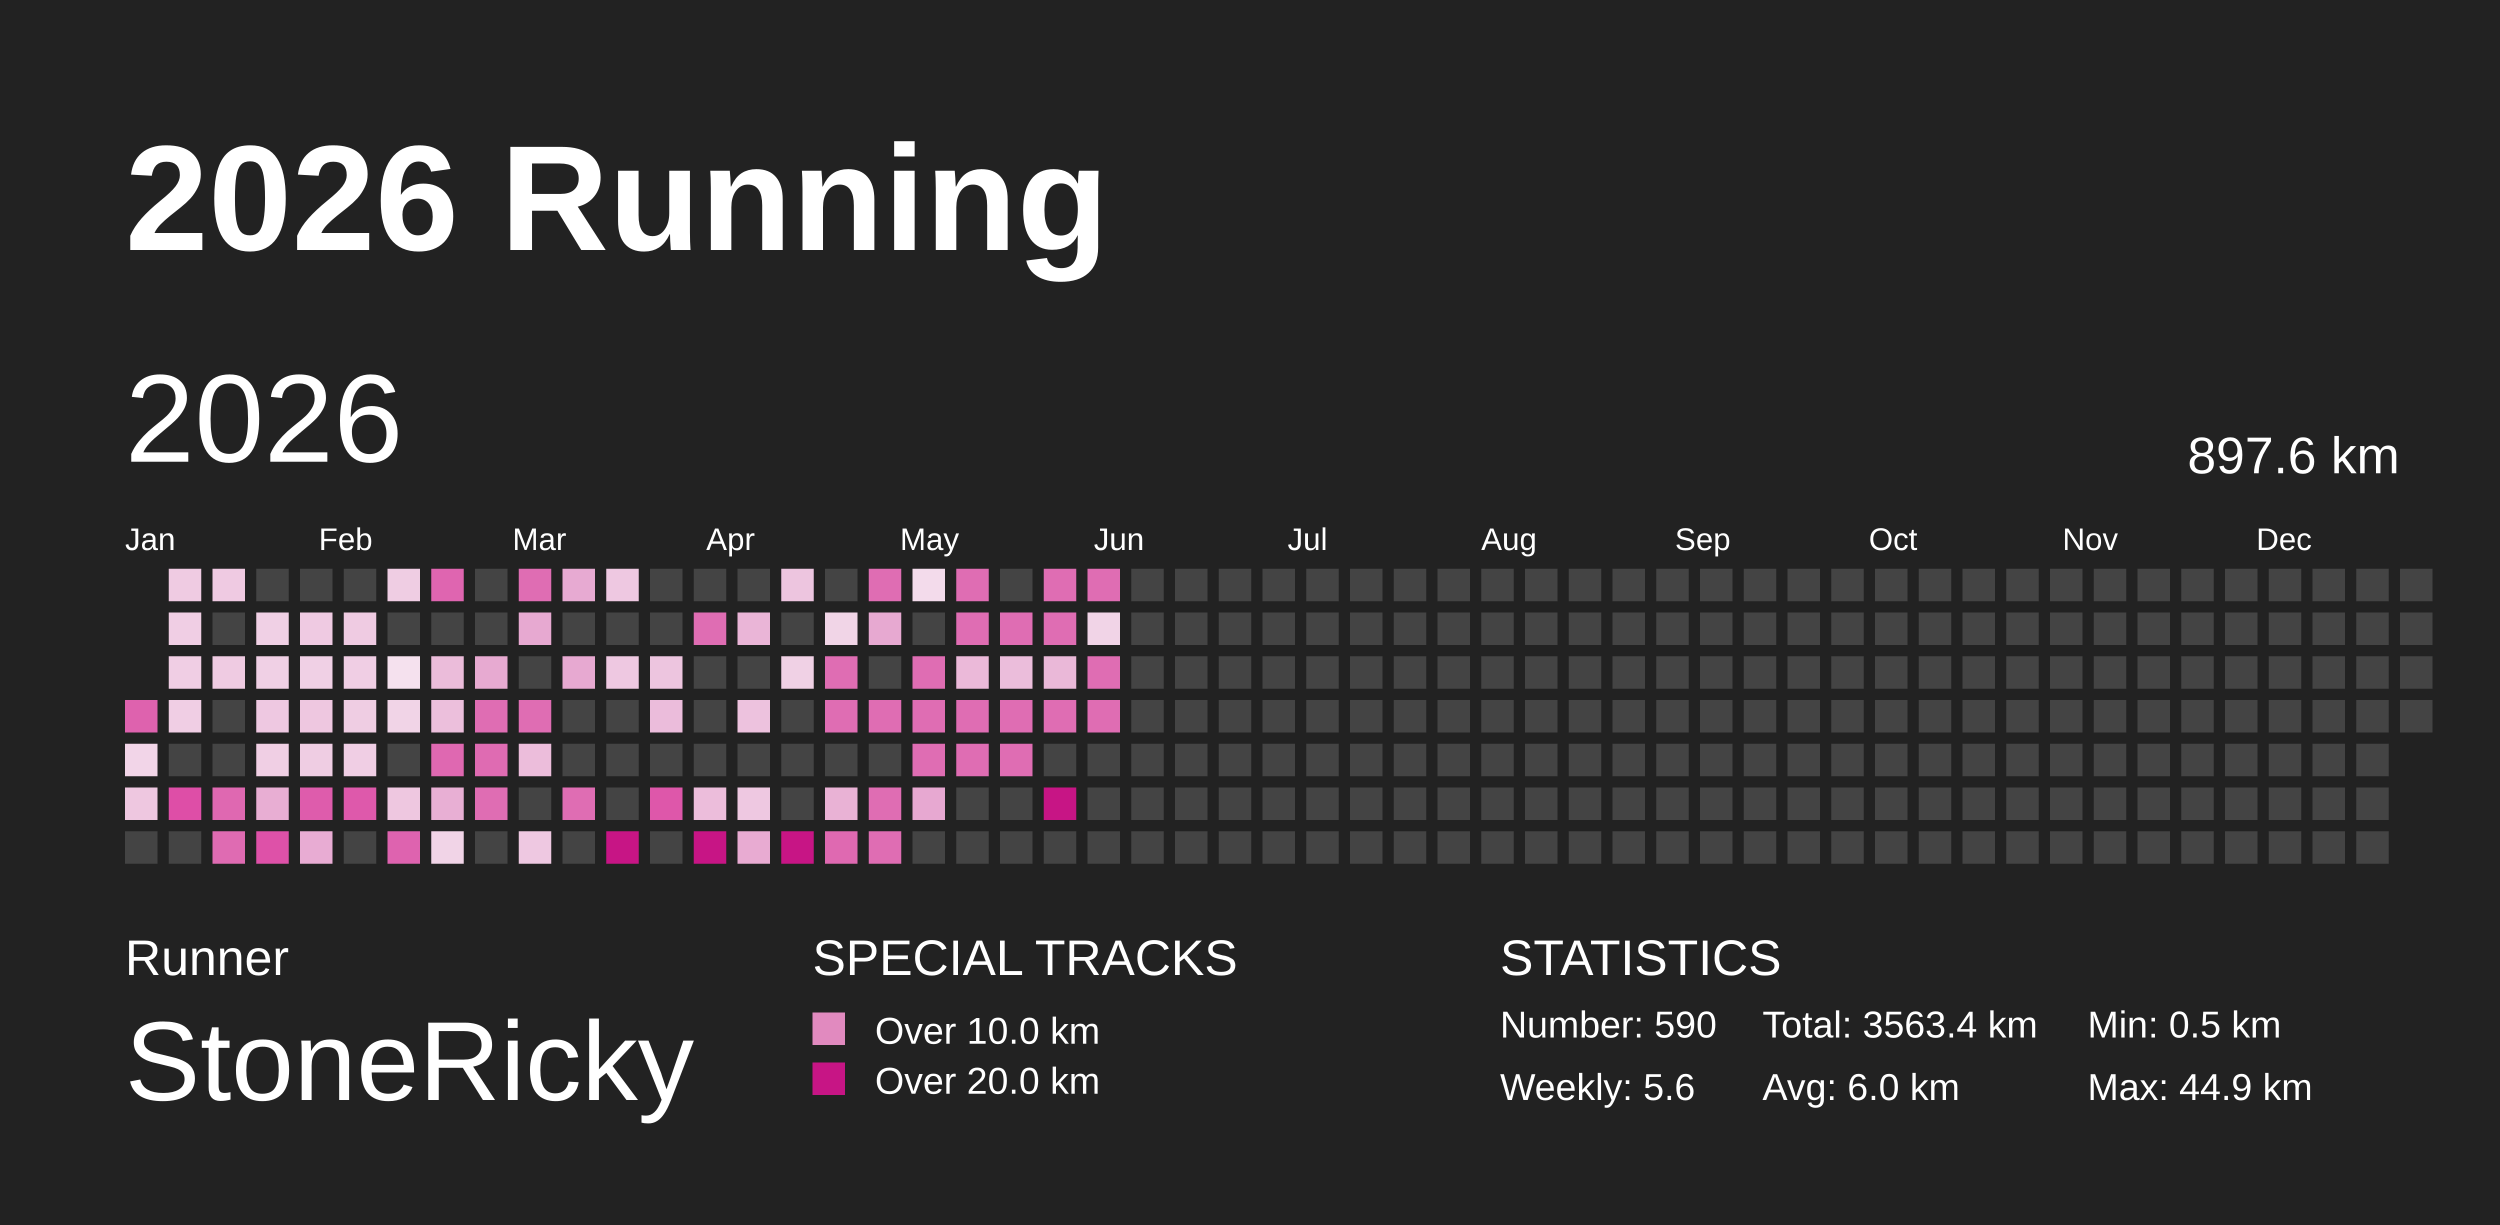
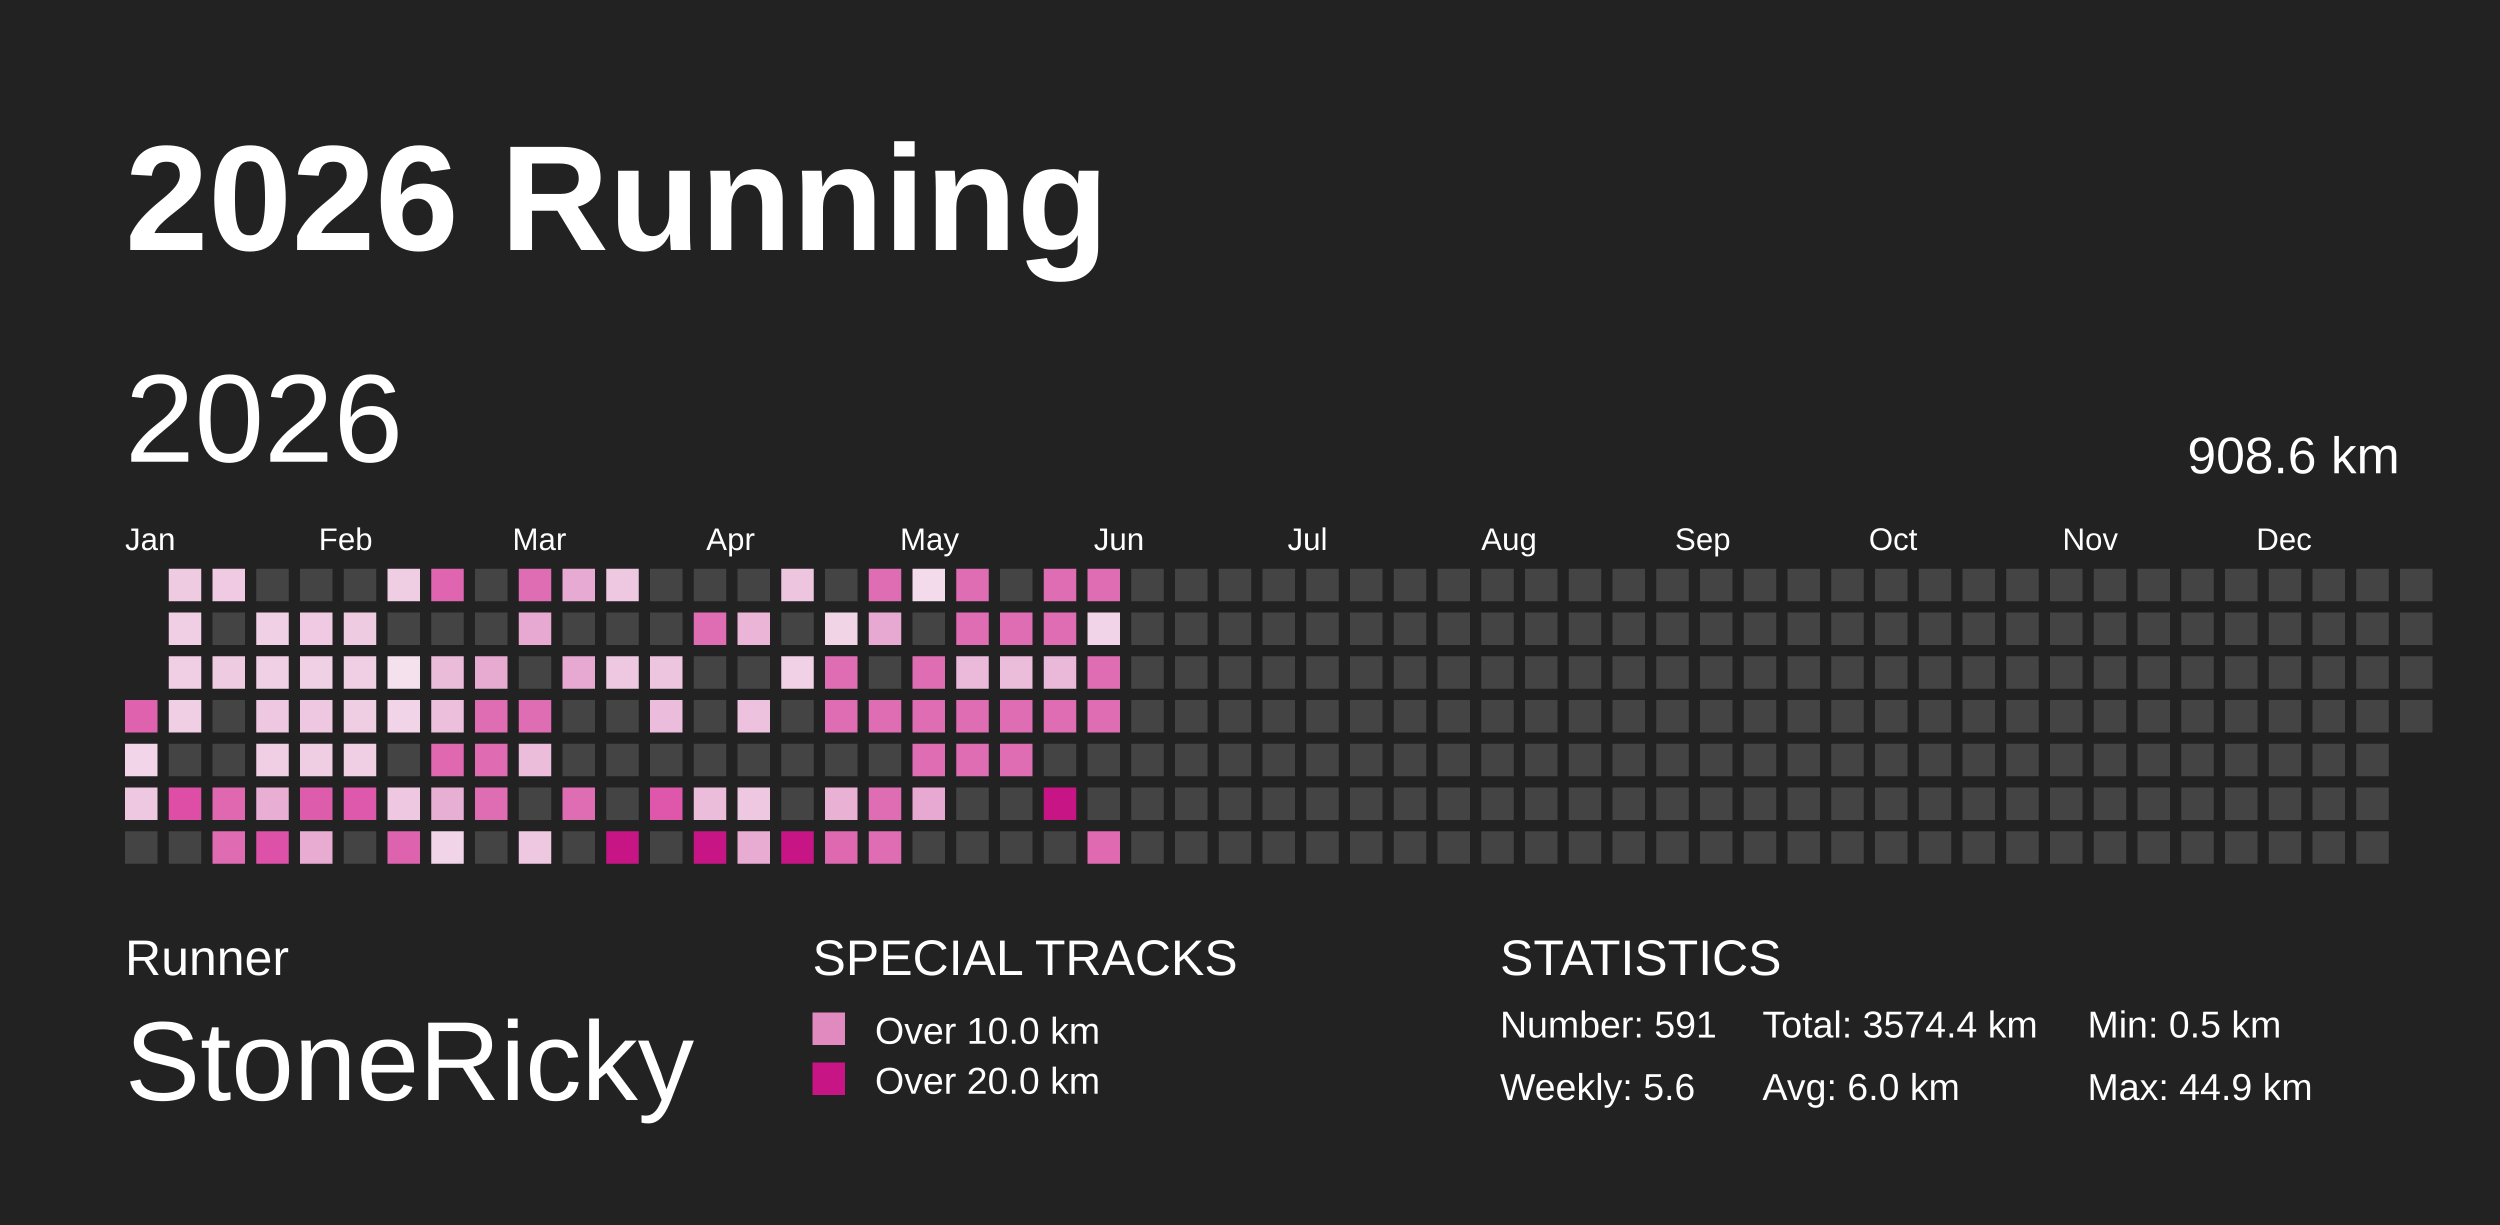
<svg xmlns="http://www.w3.org/2000/svg" baseProfile="full" height="98mm" version="1.1" viewBox="0,0,200,98" width="200mm">
  <defs>
    <pattern height="2" id="indoor-stripe" patternUnits="userSpaceOnUse" width="2">
      <line stroke="white" stroke-opacity="0.45" stroke-width="0.5" x1="0" x2="2" y1="2" y2="0" />
    </pattern>
  </defs>
  <rect fill="#222222" height="98" width="200" x="0" y="0" />
  <text fill="#FFFFFF" style="font-size:12px; font-family:Arial; font-weight:bold;" x="10" y="20">2026 Running</text>
  <text fill="#FFFFFF" style="font-size:4px; font-family:Arial" x="10" y="78">Runner</text>
  <text fill="#FFFFFF" style="font-size:9px; font-family:Arial" x="10" y="88">StoneRicky</text>
  <text fill="#FFFFFF" style="font-size:4px; font-family:Arial" x="65" y="78">SPECIAL TRACKS</text>
  <rect fill="#E18ABF" height="2.6" width="2.6" x="65" y="81" />
  <text fill="#FFFFFF" style="font-size:3px; font-family:Arial" x="70" y="83.5">Over 10.0 km</text>
  <rect fill="#C71585" height="2.6" width="2.6" x="65" y="85" />
  <text fill="#FFFFFF" style="font-size:3px; font-family:Arial" x="70" y="87.5">Over 20.0 km</text>
  <text fill="#FFFFFF" style="font-size:4px; font-family:Arial" x="120" y="78">STATISTICS</text>
-   <text fill="#FFFFFF" style="font-size:3px; font-family:Arial" x="120" y="83">Number: 590</text>
+   <text fill="#FFFFFF" style="font-size:3px; font-family:Arial" x="120" y="83">Number: 591</text>
  <text fill="#FFFFFF" style="font-size:3px; font-family:Arial" x="120" y="88">Weekly: 5.6</text>
-   <text fill="#FFFFFF" style="font-size:3px; font-family:Arial" x="141" y="83">Total: 3563.4 km</text>
+   <text fill="#FFFFFF" style="font-size:3px; font-family:Arial" x="141" y="83">Total: 3574.4 km</text>
  <text fill="#FFFFFF" style="font-size:3px; font-family:Arial" x="141" y="88">Avg: 6.0 km</text>
  <text fill="#FFFFFF" style="font-size:3px; font-family:Arial" x="167" y="83">Min: 0.5 km</text>
  <text fill="#FFFFFF" style="font-size:3px; font-family:Arial" x="167" y="88">Max: 44.9 km</text>
  <text dominant-baseline="hanging" fill="#FFFFFF" style="font-size:10.0px; font-family:Arial;" x="10" y="30">2026</text>
-   <text dominant-baseline="hanging" fill="#FFFFFF" style="font-size:4.125px; font-family:Arial;" x="175" y="35">897.6 km</text>
+   <text dominant-baseline="hanging" fill="#FFFFFF" style="font-size:4.125px; font-family:Arial;" x="175" y="35">908.6 km</text>
  <text fill="#FFFFFF" style="font-size:2.5px; font-family:Arial" x="10.0" y="44">Jan</text>
  <text fill="#FFFFFF" style="font-size:2.5px; font-family:Arial" x="25.5" y="44">Feb</text>
  <text fill="#FFFFFF" style="font-size:2.5px; font-family:Arial" x="41.0" y="44">Mar</text>
  <text fill="#FFFFFF" style="font-size:2.5px; font-family:Arial" x="56.5" y="44">Apr</text>
  <text fill="#FFFFFF" style="font-size:2.5px; font-family:Arial" x="72.0" y="44">May</text>
  <text fill="#FFFFFF" style="font-size:2.5px; font-family:Arial" x="87.5" y="44">Jun</text>
  <text fill="#FFFFFF" style="font-size:2.5px; font-family:Arial" x="103.0" y="44">Jul</text>
  <text fill="#FFFFFF" style="font-size:2.5px; font-family:Arial" x="118.5" y="44">Aug</text>
  <text fill="#FFFFFF" style="font-size:2.5px; font-family:Arial" x="134.0" y="44">Sep</text>
  <text fill="#FFFFFF" style="font-size:2.5px; font-family:Arial" x="149.5" y="44">Oct</text>
  <text fill="#FFFFFF" style="font-size:2.5px; font-family:Arial" x="165.0" y="44">Nov</text>
  <text fill="#FFFFFF" style="font-size:2.5px; font-family:Arial" x="180.5" y="44">Dec</text>
  <rect fill="#de62ae" height="2.6" width="2.6" x="10.0" y="56.0" />
  <rect fill="#f2d5e8" height="2.6" width="2.6" x="10.0" y="59.5" />
  <rect fill="#eec7e0" height="2.6" width="2.6" x="10.0" y="63.0" />
  <rect fill="#444444" height="2.6" width="2.6" x="10.0" y="66.5" />
  <rect fill="#efcbe2" height="2.6" width="2.6" x="13.5" y="45.5" />
  <rect fill="#f0cee4" height="2.6" width="2.6" x="13.5" y="49.0" />
  <rect fill="#f0cee4" height="2.6" width="2.6" x="13.5" y="52.5" />
  <rect fill="#f0cee4" height="2.6" width="2.6" x="13.5" y="56.0" />
  <rect fill="#444444" height="2.6" width="2.6" x="13.5" y="59.5" />
  <rect fill="#de4ea7" height="2.6" width="2.6" x="13.5" y="63.0" />
  <rect fill="#444444" height="2.6" width="2.6" x="13.5" y="66.5" />
  <rect fill="#efcae2" height="2.6" width="2.6" x="17.0" y="45.5" />
  <rect fill="#444444" height="2.6" width="2.6" x="17.0" y="49.0" />
  <rect fill="#efcbe2" height="2.6" width="2.6" x="17.0" y="52.5" />
  <rect fill="#444444" height="2.6" width="2.6" x="17.0" y="56.0" />
  <rect fill="#444444" height="2.6" width="2.6" x="17.0" y="59.5" />
  <rect fill="#df68b1" height="2.6" width="2.6" x="17.0" y="63.0" />
  <rect fill="#df6bb2" height="2.6" width="2.6" x="17.0" y="66.5" />
  <rect fill="#444444" height="2.6" width="2.6" x="20.5" y="45.5" />
  <rect fill="#f0d0e5" height="2.6" width="2.6" x="20.5" y="49.0" />
  <rect fill="#f0d0e5" height="2.6" width="2.6" x="20.5" y="52.5" />
  <rect fill="#eec8e1" height="2.6" width="2.6" x="20.5" y="56.0" />
  <rect fill="#f0cfe4" height="2.6" width="2.6" x="20.5" y="59.5" />
  <rect fill="#e8aed3" height="2.6" width="2.6" x="20.5" y="63.0" />
  <rect fill="#de51a8" height="2.6" width="2.6" x="20.5" y="66.5" />
  <rect fill="#444444" height="2.6" width="2.6" x="24.0" y="45.5" />
  <rect fill="#efcae2" height="2.6" width="2.6" x="24.0" y="49.0" />
  <rect fill="#f0d0e5" height="2.6" width="2.6" x="24.0" y="52.5" />
  <rect fill="#eec7e0" height="2.6" width="2.6" x="24.0" y="56.0" />
  <rect fill="#efcde3" height="2.6" width="2.6" x="24.0" y="59.5" />
  <rect fill="#de5cac" height="2.6" width="2.6" x="24.0" y="63.0" />
  <rect fill="#e8acd3" height="2.6" width="2.6" x="24.0" y="66.5" />
  <rect fill="#444444" height="2.6" width="2.6" x="27.5" y="45.5" />
  <rect fill="#efcbe2" height="2.6" width="2.6" x="27.5" y="49.0" />
  <rect fill="#f0cee4" height="2.6" width="2.6" x="27.5" y="52.5" />
  <rect fill="#efcde3" height="2.6" width="2.6" x="27.5" y="56.0" />
  <rect fill="#f0cee4" height="2.6" width="2.6" x="27.5" y="59.5" />
  <rect fill="#de59ab" height="2.6" width="2.6" x="27.5" y="63.0" />
  <rect fill="#444444" height="2.6" width="2.6" x="27.5" y="66.5" />
  <rect fill="#efcde3" height="2.6" width="2.6" x="31.0" y="45.5" />
  <rect fill="#444444" height="2.6" width="2.6" x="31.0" y="49.0" />
  <rect fill="#f5e1ee" height="2.6" width="2.6" x="31.0" y="52.5" />
  <rect fill="#f1d4e7" height="2.6" width="2.6" x="31.0" y="56.0" />
  <rect fill="#444444" height="2.6" width="2.6" x="31.0" y="59.5" />
  <rect fill="#eec7e0" height="2.6" width="2.6" x="31.0" y="63.0" />
  <rect fill="#de63af" height="2.6" width="2.6" x="31.0" y="66.5" />
  <rect fill="#df65b0" height="2.6" width="2.6" x="34.5" y="45.5" />
  <rect fill="#444444" height="2.6" width="2.6" x="34.5" y="49.0" />
  <rect fill="#ebbcda" height="2.6" width="2.6" x="34.5" y="52.5" />
  <rect fill="#ecbfdc" height="2.6" width="2.6" x="34.5" y="56.0" />
  <rect fill="#df68b1" height="2.6" width="2.6" x="34.5" y="59.5" />
  <rect fill="#e8afd4" height="2.6" width="2.6" x="34.5" y="63.0" />
  <rect fill="#f1d4e7" height="2.6" width="2.6" x="34.5" y="66.5" />
  <rect fill="#444444" height="2.6" width="2.6" x="38.0" y="45.5" />
  <rect fill="#444444" height="2.6" width="2.6" x="38.0" y="49.0" />
  <rect fill="#e7aad1" height="2.6" width="2.6" x="38.0" y="52.5" />
  <rect fill="#df6db3" height="2.6" width="2.6" x="38.0" y="56.0" />
  <rect fill="#df6bb2" height="2.6" width="2.6" x="38.0" y="59.5" />
  <rect fill="#df6db3" height="2.6" width="2.6" x="38.0" y="63.0" />
  <rect fill="#444444" height="2.6" width="2.6" x="38.0" y="66.5" />
  <rect fill="#df6db3" height="2.6" width="2.6" x="41.5" y="45.5" />
  <rect fill="#e7a9d1" height="2.6" width="2.6" x="41.5" y="49.0" />
  <rect fill="#444444" height="2.6" width="2.6" x="41.5" y="52.5" />
  <rect fill="#df6db3" height="2.6" width="2.6" x="41.5" y="56.0" />
  <rect fill="#ecbddb" height="2.6" width="2.6" x="41.5" y="59.5" />
  <rect fill="#444444" height="2.6" width="2.6" x="41.5" y="63.0" />
  <rect fill="#eec8e1" height="2.6" width="2.6" x="41.5" y="66.5" />
  <rect fill="#e7aad2" height="2.6" width="2.6" x="45.0" y="45.5" />
  <rect fill="#444444" height="2.6" width="2.6" x="45.0" y="49.0" />
  <rect fill="#e7a9d1" height="2.6" width="2.6" x="45.0" y="52.5" />
  <rect fill="#444444" height="2.6" width="2.6" x="45.0" y="56.0" />
  <rect fill="#444444" height="2.6" width="2.6" x="45.0" y="59.5" />
  <rect fill="#df6db3" height="2.6" width="2.6" x="45.0" y="63.0" />
  <rect fill="#444444" height="2.6" width="2.6" x="45.0" y="66.5" />
  <rect fill="#eec8e1" height="2.6" width="2.6" x="48.5" y="45.5" />
  <rect fill="#444444" height="2.6" width="2.6" x="48.5" y="49.0" />
  <rect fill="#eec8e1" height="2.6" width="2.6" x="48.5" y="52.5" />
  <rect fill="#444444" height="2.6" width="2.6" x="48.5" y="56.0" />
  <rect fill="#444444" height="2.6" width="2.6" x="48.5" y="59.5" />
  <rect fill="#444444" height="2.6" width="2.6" x="48.5" y="63.0" />
  <rect fill="#C71585" height="2.6" width="2.6" x="48.5" y="66.5" />
  <rect fill="#444444" height="2.6" width="2.6" x="52.0" y="45.5" />
  <rect fill="#444444" height="2.6" width="2.6" x="52.0" y="49.0" />
  <rect fill="#edc5df" height="2.6" width="2.6" x="52.0" y="52.5" />
  <rect fill="#ebbcdb" height="2.6" width="2.6" x="52.0" y="56.0" />
  <rect fill="#444444" height="2.6" width="2.6" x="52.0" y="59.5" />
  <rect fill="#de57aa" height="2.6" width="2.6" x="52.0" y="63.0" />
  <rect fill="#444444" height="2.6" width="2.6" x="52.0" y="66.5" />
  <rect fill="#444444" height="2.6" width="2.6" x="55.5" y="45.5" />
  <rect fill="#df6db3" height="2.6" width="2.6" x="55.5" y="49.0" />
  <rect fill="#444444" height="2.6" width="2.6" x="55.5" y="52.5" />
  <rect fill="#444444" height="2.6" width="2.6" x="55.5" y="56.0" />
  <rect fill="#444444" height="2.6" width="2.6" x="55.5" y="59.5" />
  <rect fill="#ecbddb" height="2.6" width="2.6" x="55.5" y="63.0" />
  <rect fill="#C71585" height="2.6" width="2.6" x="55.5" y="66.5" />
  <rect fill="#444444" height="2.6" width="2.6" x="59.0" y="45.5" />
  <rect fill="#eab5d7" height="2.6" width="2.6" x="59.0" y="49.0" />
  <rect fill="#444444" height="2.6" width="2.6" x="59.0" y="52.5" />
  <rect fill="#edc2de" height="2.6" width="2.6" x="59.0" y="56.0" />
  <rect fill="#444444" height="2.6" width="2.6" x="59.0" y="59.5" />
  <rect fill="#eec8e1" height="2.6" width="2.6" x="59.0" y="63.0" />
  <rect fill="#e8abd2" height="2.6" width="2.6" x="59.0" y="66.5" />
  <rect fill="#edc5df" height="2.6" width="2.6" x="62.5" y="45.5" />
  <rect fill="#444444" height="2.6" width="2.6" x="62.5" y="49.0" />
  <rect fill="#f0d1e5" height="2.6" width="2.6" x="62.5" y="52.5" />
  <rect fill="#444444" height="2.6" width="2.6" x="62.5" y="56.0" />
  <rect fill="#444444" height="2.6" width="2.6" x="62.5" y="59.5" />
  <rect fill="#444444" height="2.6" width="2.6" x="62.5" y="63.0" />
  <rect fill="#C71585" height="2.6" width="2.6" x="62.5" y="66.5" />
  <rect fill="#444444" height="2.6" width="2.6" x="66.0" y="45.5" />
  <rect fill="#f1d5e7" height="2.6" width="2.6" x="66.0" y="49.0" />
  <rect fill="#df6db3" height="2.6" width="2.6" x="66.0" y="52.5" />
  <rect fill="#df6db3" height="2.6" width="2.6" x="66.0" y="56.0" />
  <rect fill="#444444" height="2.6" width="2.6" x="66.0" y="59.5" />
  <rect fill="#e9b2d5" height="2.6" width="2.6" x="66.0" y="63.0" />
  <rect fill="#df69b1" height="2.6" width="2.6" x="66.0" y="66.5" />
  <rect fill="#df6db3" height="2.6" width="2.6" x="69.5" y="45.5" />
  <rect fill="#e7a9d1" height="2.6" width="2.6" x="69.5" y="49.0" />
  <rect fill="#444444" height="2.6" width="2.6" x="69.5" y="52.5" />
  <rect fill="#df6db3" height="2.6" width="2.6" x="69.5" y="56.0" />
  <rect fill="#444444" height="2.6" width="2.6" x="69.5" y="59.5" />
  <rect fill="#df6db3" height="2.6" width="2.6" x="69.5" y="63.0" />
  <rect fill="#df6db3" height="2.6" width="2.6" x="69.5" y="66.5" />
  <rect fill="#f3dbeb" height="2.6" width="2.6" x="73.0" y="45.5" />
  <rect fill="#444444" height="2.6" width="2.6" x="73.0" y="49.0" />
  <rect fill="#df6db3" height="2.6" width="2.6" x="73.0" y="52.5" />
  <rect fill="#df6db3" height="2.6" width="2.6" x="73.0" y="56.0" />
  <rect fill="#df6db3" height="2.6" width="2.6" x="73.0" y="59.5" />
  <rect fill="#e7a8d1" height="2.6" width="2.6" x="73.0" y="63.0" />
  <rect fill="#444444" height="2.6" width="2.6" x="73.0" y="66.5" />
  <rect fill="#df6db3" height="2.6" width="2.6" x="76.5" y="45.5" />
  <rect fill="#df6db3" height="2.6" width="2.6" x="76.5" y="49.0" />
  <rect fill="#ebb9d9" height="2.6" width="2.6" x="76.5" y="52.5" />
  <rect fill="#df6db3" height="2.6" width="2.6" x="76.5" y="56.0" />
  <rect fill="#df6db3" height="2.6" width="2.6" x="76.5" y="59.5" />
  <rect fill="#444444" height="2.6" width="2.6" x="76.5" y="63.0" />
  <rect fill="#444444" height="2.6" width="2.6" x="76.5" y="66.5" />
  <rect fill="#444444" height="2.6" width="2.6" x="80.0" y="45.5" />
  <rect fill="#df6db3" height="2.6" width="2.6" x="80.0" y="49.0" />
  <rect fill="#ebbddb" height="2.6" width="2.6" x="80.0" y="52.5" />
  <rect fill="#df6db3" height="2.6" width="2.6" x="80.0" y="56.0" />
  <rect fill="#df6db3" height="2.6" width="2.6" x="80.0" y="59.5" />
  <rect fill="#444444" height="2.6" width="2.6" x="80.0" y="63.0" />
  <rect fill="#444444" height="2.6" width="2.6" x="80.0" y="66.5" />
  <rect fill="#df6db3" height="2.6" width="2.6" x="83.5" y="45.5" />
  <rect fill="#df6db3" height="2.6" width="2.6" x="83.5" y="49.0" />
  <rect fill="#eab8d8" height="2.6" width="2.6" x="83.5" y="52.5" />
  <rect fill="#df6db3" height="2.6" width="2.6" x="83.5" y="56.0" />
  <rect fill="#444444" height="2.6" width="2.6" x="83.5" y="59.5" />
  <rect fill="#C71585" height="2.6" width="2.6" x="83.5" y="63.0" />
  <rect fill="#444444" height="2.6" width="2.6" x="83.5" y="66.5" />
  <rect fill="#df6db3" height="2.6" width="2.6" x="87.0" y="45.5" />
  <rect fill="#f1d4e7" height="2.6" width="2.6" x="87.0" y="49.0" />
  <rect fill="#df6db3" height="2.6" width="2.6" x="87.0" y="52.5" />
  <rect fill="#df6db3" height="2.6" width="2.6" x="87.0" y="56.0" />
  <rect fill="#444444" height="2.6" width="2.6" x="87.0" y="59.5" />
  <rect fill="#444444" height="2.6" width="2.6" x="87.0" y="63.0" />
-   <rect fill="#444444" height="2.6" width="2.6" x="87.0" y="66.5" />
+   <rect fill="#df6ab2" height="2.6" width="2.6" x="87.0" y="66.5" />
  <rect fill="#444444" height="2.6" width="2.6" x="90.5" y="45.5" />
  <rect fill="#444444" height="2.6" width="2.6" x="90.5" y="49.0" />
  <rect fill="#444444" height="2.6" width="2.6" x="90.5" y="52.5" />
  <rect fill="#444444" height="2.6" width="2.6" x="90.5" y="56.0" />
  <rect fill="#444444" height="2.6" width="2.6" x="90.5" y="59.5" />
  <rect fill="#444444" height="2.6" width="2.6" x="90.5" y="63.0" />
  <rect fill="#444444" height="2.6" width="2.6" x="90.5" y="66.5" />
  <rect fill="#444444" height="2.6" width="2.6" x="94.0" y="45.5" />
  <rect fill="#444444" height="2.6" width="2.6" x="94.0" y="49.0" />
  <rect fill="#444444" height="2.6" width="2.6" x="94.0" y="52.5" />
  <rect fill="#444444" height="2.6" width="2.6" x="94.0" y="56.0" />
  <rect fill="#444444" height="2.6" width="2.6" x="94.0" y="59.5" />
  <rect fill="#444444" height="2.6" width="2.6" x="94.0" y="63.0" />
  <rect fill="#444444" height="2.6" width="2.6" x="94.0" y="66.5" />
  <rect fill="#444444" height="2.6" width="2.6" x="97.5" y="45.5" />
  <rect fill="#444444" height="2.6" width="2.6" x="97.5" y="49.0" />
  <rect fill="#444444" height="2.6" width="2.6" x="97.5" y="52.5" />
  <rect fill="#444444" height="2.6" width="2.6" x="97.5" y="56.0" />
  <rect fill="#444444" height="2.6" width="2.6" x="97.5" y="59.5" />
  <rect fill="#444444" height="2.6" width="2.6" x="97.5" y="63.0" />
  <rect fill="#444444" height="2.6" width="2.6" x="97.5" y="66.5" />
  <rect fill="#444444" height="2.6" width="2.6" x="101.0" y="45.5" />
  <rect fill="#444444" height="2.6" width="2.6" x="101.0" y="49.0" />
  <rect fill="#444444" height="2.6" width="2.6" x="101.0" y="52.5" />
  <rect fill="#444444" height="2.6" width="2.6" x="101.0" y="56.0" />
  <rect fill="#444444" height="2.6" width="2.6" x="101.0" y="59.5" />
  <rect fill="#444444" height="2.6" width="2.6" x="101.0" y="63.0" />
  <rect fill="#444444" height="2.6" width="2.6" x="101.0" y="66.5" />
  <rect fill="#444444" height="2.6" width="2.6" x="104.5" y="45.5" />
  <rect fill="#444444" height="2.6" width="2.6" x="104.5" y="49.0" />
  <rect fill="#444444" height="2.6" width="2.6" x="104.5" y="52.5" />
  <rect fill="#444444" height="2.6" width="2.6" x="104.5" y="56.0" />
  <rect fill="#444444" height="2.6" width="2.6" x="104.5" y="59.5" />
  <rect fill="#444444" height="2.6" width="2.6" x="104.5" y="63.0" />
  <rect fill="#444444" height="2.6" width="2.6" x="104.5" y="66.5" />
  <rect fill="#444444" height="2.6" width="2.6" x="108.0" y="45.5" />
  <rect fill="#444444" height="2.6" width="2.6" x="108.0" y="49.0" />
  <rect fill="#444444" height="2.6" width="2.6" x="108.0" y="52.5" />
  <rect fill="#444444" height="2.6" width="2.6" x="108.0" y="56.0" />
  <rect fill="#444444" height="2.6" width="2.6" x="108.0" y="59.5" />
  <rect fill="#444444" height="2.6" width="2.6" x="108.0" y="63.0" />
  <rect fill="#444444" height="2.6" width="2.6" x="108.0" y="66.5" />
  <rect fill="#444444" height="2.6" width="2.6" x="111.5" y="45.5" />
  <rect fill="#444444" height="2.6" width="2.6" x="111.5" y="49.0" />
  <rect fill="#444444" height="2.6" width="2.6" x="111.5" y="52.5" />
  <rect fill="#444444" height="2.6" width="2.6" x="111.5" y="56.0" />
  <rect fill="#444444" height="2.6" width="2.6" x="111.5" y="59.5" />
  <rect fill="#444444" height="2.6" width="2.6" x="111.5" y="63.0" />
  <rect fill="#444444" height="2.6" width="2.6" x="111.5" y="66.5" />
  <rect fill="#444444" height="2.6" width="2.6" x="115.0" y="45.5" />
  <rect fill="#444444" height="2.6" width="2.6" x="115.0" y="49.0" />
  <rect fill="#444444" height="2.6" width="2.6" x="115.0" y="52.5" />
  <rect fill="#444444" height="2.6" width="2.6" x="115.0" y="56.0" />
  <rect fill="#444444" height="2.6" width="2.6" x="115.0" y="59.5" />
  <rect fill="#444444" height="2.6" width="2.6" x="115.0" y="63.0" />
  <rect fill="#444444" height="2.6" width="2.6" x="115.0" y="66.5" />
  <rect fill="#444444" height="2.6" width="2.6" x="118.5" y="45.5" />
  <rect fill="#444444" height="2.6" width="2.6" x="118.5" y="49.0" />
  <rect fill="#444444" height="2.6" width="2.6" x="118.5" y="52.5" />
  <rect fill="#444444" height="2.6" width="2.6" x="118.5" y="56.0" />
  <rect fill="#444444" height="2.6" width="2.6" x="118.5" y="59.5" />
  <rect fill="#444444" height="2.6" width="2.6" x="118.5" y="63.0" />
  <rect fill="#444444" height="2.6" width="2.6" x="118.5" y="66.5" />
  <rect fill="#444444" height="2.6" width="2.6" x="122.0" y="45.5" />
  <rect fill="#444444" height="2.6" width="2.6" x="122.0" y="49.0" />
  <rect fill="#444444" height="2.6" width="2.6" x="122.0" y="52.5" />
  <rect fill="#444444" height="2.6" width="2.6" x="122.0" y="56.0" />
  <rect fill="#444444" height="2.6" width="2.6" x="122.0" y="59.5" />
  <rect fill="#444444" height="2.6" width="2.6" x="122.0" y="63.0" />
  <rect fill="#444444" height="2.6" width="2.6" x="122.0" y="66.5" />
  <rect fill="#444444" height="2.6" width="2.6" x="125.5" y="45.5" />
  <rect fill="#444444" height="2.6" width="2.6" x="125.5" y="49.0" />
  <rect fill="#444444" height="2.6" width="2.6" x="125.5" y="52.5" />
  <rect fill="#444444" height="2.6" width="2.6" x="125.5" y="56.0" />
  <rect fill="#444444" height="2.6" width="2.6" x="125.5" y="59.5" />
  <rect fill="#444444" height="2.6" width="2.6" x="125.5" y="63.0" />
  <rect fill="#444444" height="2.6" width="2.6" x="125.5" y="66.5" />
  <rect fill="#444444" height="2.6" width="2.6" x="129.0" y="45.5" />
  <rect fill="#444444" height="2.6" width="2.6" x="129.0" y="49.0" />
  <rect fill="#444444" height="2.6" width="2.6" x="129.0" y="52.5" />
  <rect fill="#444444" height="2.6" width="2.6" x="129.0" y="56.0" />
  <rect fill="#444444" height="2.6" width="2.6" x="129.0" y="59.5" />
  <rect fill="#444444" height="2.6" width="2.6" x="129.0" y="63.0" />
  <rect fill="#444444" height="2.6" width="2.6" x="129.0" y="66.5" />
  <rect fill="#444444" height="2.6" width="2.6" x="132.5" y="45.5" />
  <rect fill="#444444" height="2.6" width="2.6" x="132.5" y="49.0" />
  <rect fill="#444444" height="2.6" width="2.6" x="132.5" y="52.5" />
  <rect fill="#444444" height="2.6" width="2.6" x="132.5" y="56.0" />
  <rect fill="#444444" height="2.6" width="2.6" x="132.5" y="59.5" />
  <rect fill="#444444" height="2.6" width="2.6" x="132.5" y="63.0" />
  <rect fill="#444444" height="2.6" width="2.6" x="132.5" y="66.5" />
  <rect fill="#444444" height="2.6" width="2.6" x="136.0" y="45.5" />
  <rect fill="#444444" height="2.6" width="2.6" x="136.0" y="49.0" />
  <rect fill="#444444" height="2.6" width="2.6" x="136.0" y="52.5" />
  <rect fill="#444444" height="2.6" width="2.6" x="136.0" y="56.0" />
  <rect fill="#444444" height="2.6" width="2.6" x="136.0" y="59.5" />
  <rect fill="#444444" height="2.6" width="2.6" x="136.0" y="63.0" />
  <rect fill="#444444" height="2.6" width="2.6" x="136.0" y="66.5" />
  <rect fill="#444444" height="2.6" width="2.6" x="139.5" y="45.5" />
  <rect fill="#444444" height="2.6" width="2.6" x="139.5" y="49.0" />
  <rect fill="#444444" height="2.6" width="2.6" x="139.5" y="52.5" />
  <rect fill="#444444" height="2.6" width="2.6" x="139.5" y="56.0" />
  <rect fill="#444444" height="2.6" width="2.6" x="139.5" y="59.5" />
  <rect fill="#444444" height="2.6" width="2.6" x="139.5" y="63.0" />
  <rect fill="#444444" height="2.6" width="2.6" x="139.5" y="66.5" />
  <rect fill="#444444" height="2.6" width="2.6" x="143.0" y="45.5" />
  <rect fill="#444444" height="2.6" width="2.6" x="143.0" y="49.0" />
  <rect fill="#444444" height="2.6" width="2.6" x="143.0" y="52.5" />
  <rect fill="#444444" height="2.6" width="2.6" x="143.0" y="56.0" />
  <rect fill="#444444" height="2.6" width="2.6" x="143.0" y="59.5" />
  <rect fill="#444444" height="2.6" width="2.6" x="143.0" y="63.0" />
  <rect fill="#444444" height="2.6" width="2.6" x="143.0" y="66.5" />
  <rect fill="#444444" height="2.6" width="2.6" x="146.5" y="45.5" />
  <rect fill="#444444" height="2.6" width="2.6" x="146.5" y="49.0" />
  <rect fill="#444444" height="2.6" width="2.6" x="146.5" y="52.5" />
  <rect fill="#444444" height="2.6" width="2.6" x="146.5" y="56.0" />
  <rect fill="#444444" height="2.6" width="2.6" x="146.5" y="59.5" />
  <rect fill="#444444" height="2.6" width="2.6" x="146.5" y="63.0" />
  <rect fill="#444444" height="2.6" width="2.6" x="146.5" y="66.5" />
  <rect fill="#444444" height="2.6" width="2.6" x="150.0" y="45.5" />
  <rect fill="#444444" height="2.6" width="2.6" x="150.0" y="49.0" />
  <rect fill="#444444" height="2.6" width="2.6" x="150.0" y="52.5" />
  <rect fill="#444444" height="2.6" width="2.6" x="150.0" y="56.0" />
  <rect fill="#444444" height="2.6" width="2.6" x="150.0" y="59.5" />
  <rect fill="#444444" height="2.6" width="2.6" x="150.0" y="63.0" />
  <rect fill="#444444" height="2.6" width="2.6" x="150.0" y="66.5" />
  <rect fill="#444444" height="2.6" width="2.6" x="153.5" y="45.5" />
  <rect fill="#444444" height="2.6" width="2.6" x="153.5" y="49.0" />
  <rect fill="#444444" height="2.6" width="2.6" x="153.5" y="52.5" />
  <rect fill="#444444" height="2.6" width="2.6" x="153.5" y="56.0" />
  <rect fill="#444444" height="2.6" width="2.6" x="153.5" y="59.5" />
  <rect fill="#444444" height="2.6" width="2.6" x="153.5" y="63.0" />
  <rect fill="#444444" height="2.6" width="2.6" x="153.5" y="66.5" />
  <rect fill="#444444" height="2.6" width="2.6" x="157.0" y="45.5" />
  <rect fill="#444444" height="2.6" width="2.6" x="157.0" y="49.0" />
  <rect fill="#444444" height="2.6" width="2.6" x="157.0" y="52.5" />
  <rect fill="#444444" height="2.6" width="2.6" x="157.0" y="56.0" />
  <rect fill="#444444" height="2.6" width="2.6" x="157.0" y="59.5" />
  <rect fill="#444444" height="2.6" width="2.6" x="157.0" y="63.0" />
  <rect fill="#444444" height="2.6" width="2.6" x="157.0" y="66.5" />
  <rect fill="#444444" height="2.6" width="2.6" x="160.5" y="45.5" />
  <rect fill="#444444" height="2.6" width="2.6" x="160.5" y="49.0" />
  <rect fill="#444444" height="2.6" width="2.6" x="160.5" y="52.5" />
  <rect fill="#444444" height="2.6" width="2.6" x="160.5" y="56.0" />
  <rect fill="#444444" height="2.6" width="2.6" x="160.5" y="59.5" />
  <rect fill="#444444" height="2.6" width="2.6" x="160.5" y="63.0" />
  <rect fill="#444444" height="2.6" width="2.6" x="160.5" y="66.5" />
  <rect fill="#444444" height="2.6" width="2.6" x="164.0" y="45.5" />
  <rect fill="#444444" height="2.6" width="2.6" x="164.0" y="49.0" />
  <rect fill="#444444" height="2.6" width="2.6" x="164.0" y="52.5" />
  <rect fill="#444444" height="2.6" width="2.6" x="164.0" y="56.0" />
  <rect fill="#444444" height="2.6" width="2.6" x="164.0" y="59.5" />
  <rect fill="#444444" height="2.6" width="2.6" x="164.0" y="63.0" />
  <rect fill="#444444" height="2.6" width="2.6" x="164.0" y="66.5" />
  <rect fill="#444444" height="2.6" width="2.6" x="167.5" y="45.5" />
  <rect fill="#444444" height="2.6" width="2.6" x="167.5" y="49.0" />
  <rect fill="#444444" height="2.6" width="2.6" x="167.5" y="52.5" />
  <rect fill="#444444" height="2.6" width="2.6" x="167.5" y="56.0" />
  <rect fill="#444444" height="2.6" width="2.6" x="167.5" y="59.5" />
  <rect fill="#444444" height="2.6" width="2.6" x="167.5" y="63.0" />
  <rect fill="#444444" height="2.6" width="2.6" x="167.5" y="66.5" />
  <rect fill="#444444" height="2.6" width="2.6" x="171.0" y="45.5" />
  <rect fill="#444444" height="2.6" width="2.6" x="171.0" y="49.0" />
  <rect fill="#444444" height="2.6" width="2.6" x="171.0" y="52.5" />
  <rect fill="#444444" height="2.6" width="2.6" x="171.0" y="56.0" />
  <rect fill="#444444" height="2.6" width="2.6" x="171.0" y="59.5" />
  <rect fill="#444444" height="2.6" width="2.6" x="171.0" y="63.0" />
  <rect fill="#444444" height="2.6" width="2.6" x="171.0" y="66.5" />
  <rect fill="#444444" height="2.6" width="2.6" x="174.5" y="45.5" />
  <rect fill="#444444" height="2.6" width="2.6" x="174.5" y="49.0" />
  <rect fill="#444444" height="2.6" width="2.6" x="174.5" y="52.5" />
  <rect fill="#444444" height="2.6" width="2.6" x="174.5" y="56.0" />
  <rect fill="#444444" height="2.6" width="2.6" x="174.5" y="59.5" />
  <rect fill="#444444" height="2.6" width="2.6" x="174.5" y="63.0" />
  <rect fill="#444444" height="2.6" width="2.6" x="174.5" y="66.5" />
  <rect fill="#444444" height="2.6" width="2.6" x="178.0" y="45.5" />
  <rect fill="#444444" height="2.6" width="2.6" x="178.0" y="49.0" />
  <rect fill="#444444" height="2.6" width="2.6" x="178.0" y="52.5" />
  <rect fill="#444444" height="2.6" width="2.6" x="178.0" y="56.0" />
  <rect fill="#444444" height="2.6" width="2.6" x="178.0" y="59.5" />
  <rect fill="#444444" height="2.6" width="2.6" x="178.0" y="63.0" />
  <rect fill="#444444" height="2.6" width="2.6" x="178.0" y="66.5" />
  <rect fill="#444444" height="2.6" width="2.6" x="181.5" y="45.5" />
  <rect fill="#444444" height="2.6" width="2.6" x="181.5" y="49.0" />
  <rect fill="#444444" height="2.6" width="2.6" x="181.5" y="52.5" />
  <rect fill="#444444" height="2.6" width="2.6" x="181.5" y="56.0" />
  <rect fill="#444444" height="2.6" width="2.6" x="181.5" y="59.5" />
  <rect fill="#444444" height="2.6" width="2.6" x="181.5" y="63.0" />
  <rect fill="#444444" height="2.6" width="2.6" x="181.5" y="66.5" />
  <rect fill="#444444" height="2.6" width="2.6" x="185.0" y="45.5" />
  <rect fill="#444444" height="2.6" width="2.6" x="185.0" y="49.0" />
  <rect fill="#444444" height="2.6" width="2.6" x="185.0" y="52.5" />
  <rect fill="#444444" height="2.6" width="2.6" x="185.0" y="56.0" />
  <rect fill="#444444" height="2.6" width="2.6" x="185.0" y="59.5" />
  <rect fill="#444444" height="2.6" width="2.6" x="185.0" y="63.0" />
  <rect fill="#444444" height="2.6" width="2.6" x="185.0" y="66.5" />
  <rect fill="#444444" height="2.6" width="2.6" x="188.5" y="45.5" />
  <rect fill="#444444" height="2.6" width="2.6" x="188.5" y="49.0" />
  <rect fill="#444444" height="2.6" width="2.6" x="188.5" y="52.5" />
  <rect fill="#444444" height="2.6" width="2.6" x="188.5" y="56.0" />
  <rect fill="#444444" height="2.6" width="2.6" x="188.5" y="59.5" />
  <rect fill="#444444" height="2.6" width="2.6" x="188.5" y="63.0" />
  <rect fill="#444444" height="2.6" width="2.6" x="188.5" y="66.5" />
  <rect fill="#444444" height="2.6" width="2.6" x="192.0" y="45.5" />
  <rect fill="#444444" height="2.6" width="2.6" x="192.0" y="49.0" />
  <rect fill="#444444" height="2.6" width="2.6" x="192.0" y="52.5" />
  <rect fill="#444444" height="2.6" width="2.6" x="192.0" y="56.0" />
</svg>
